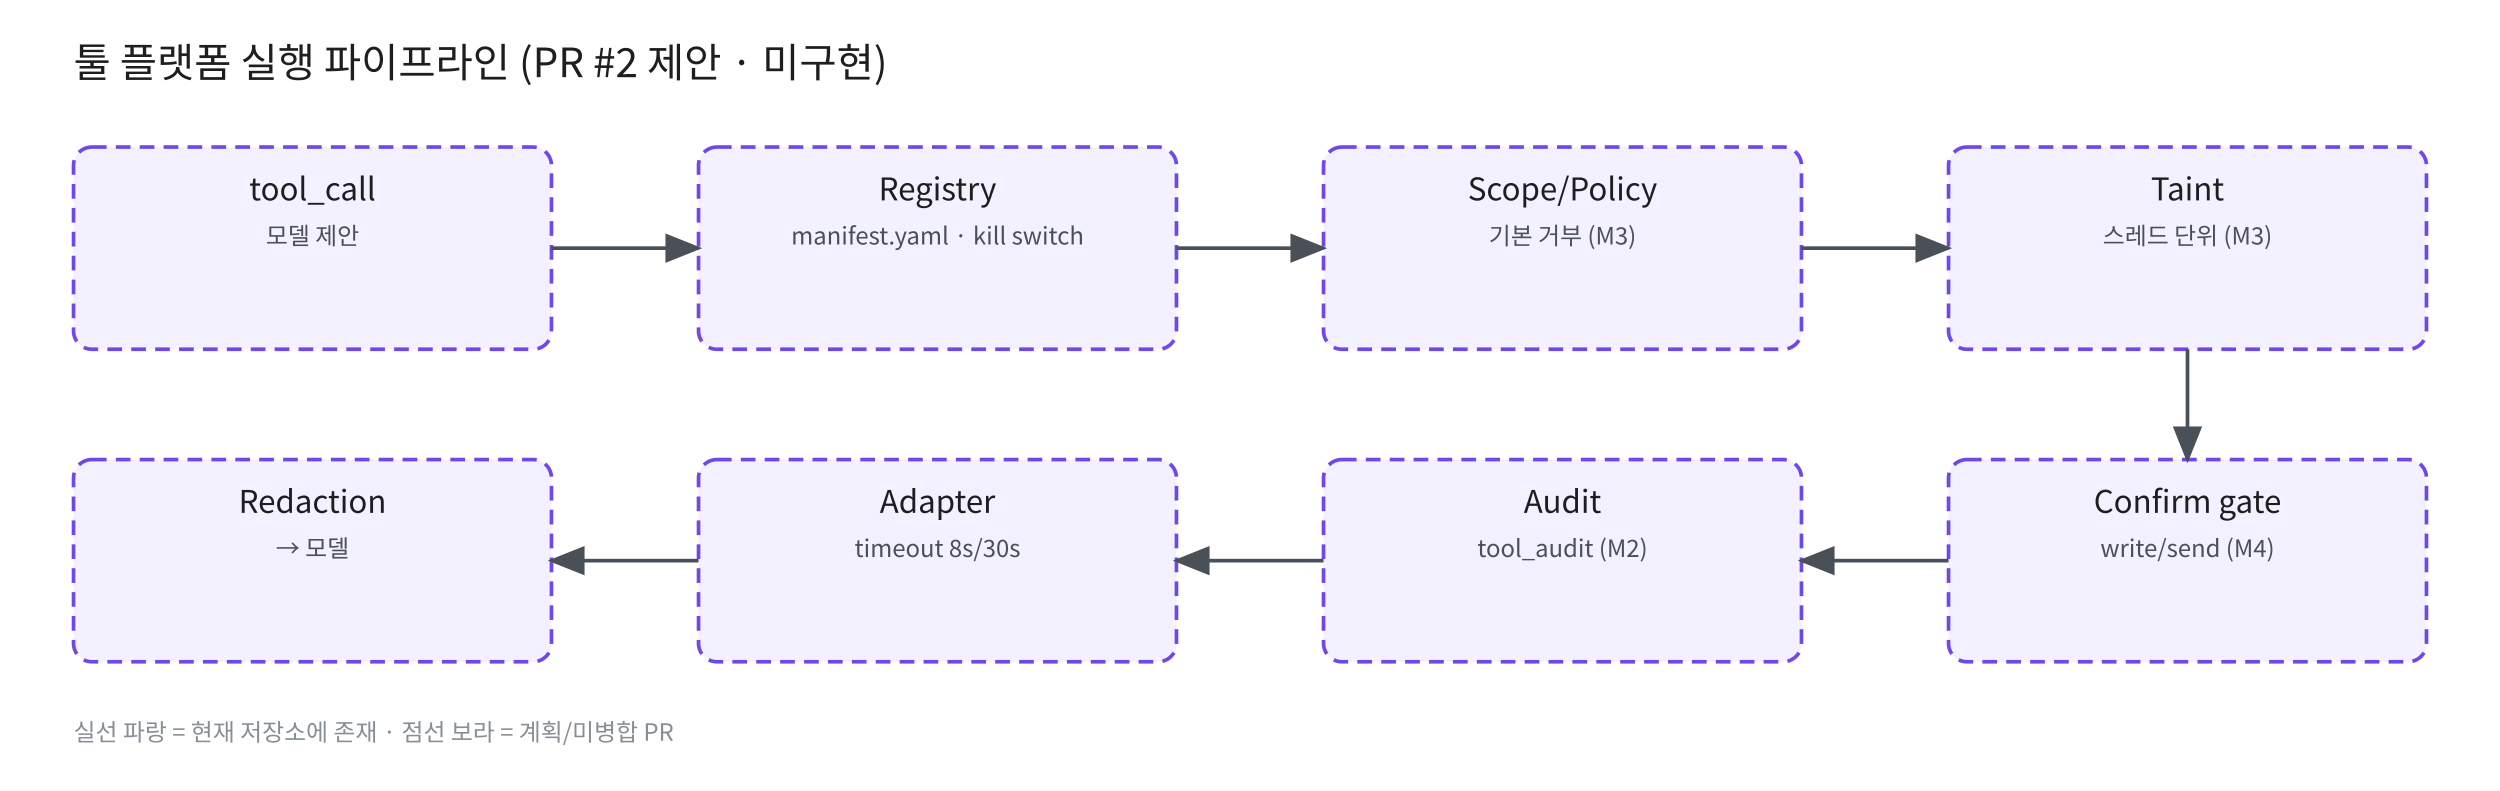
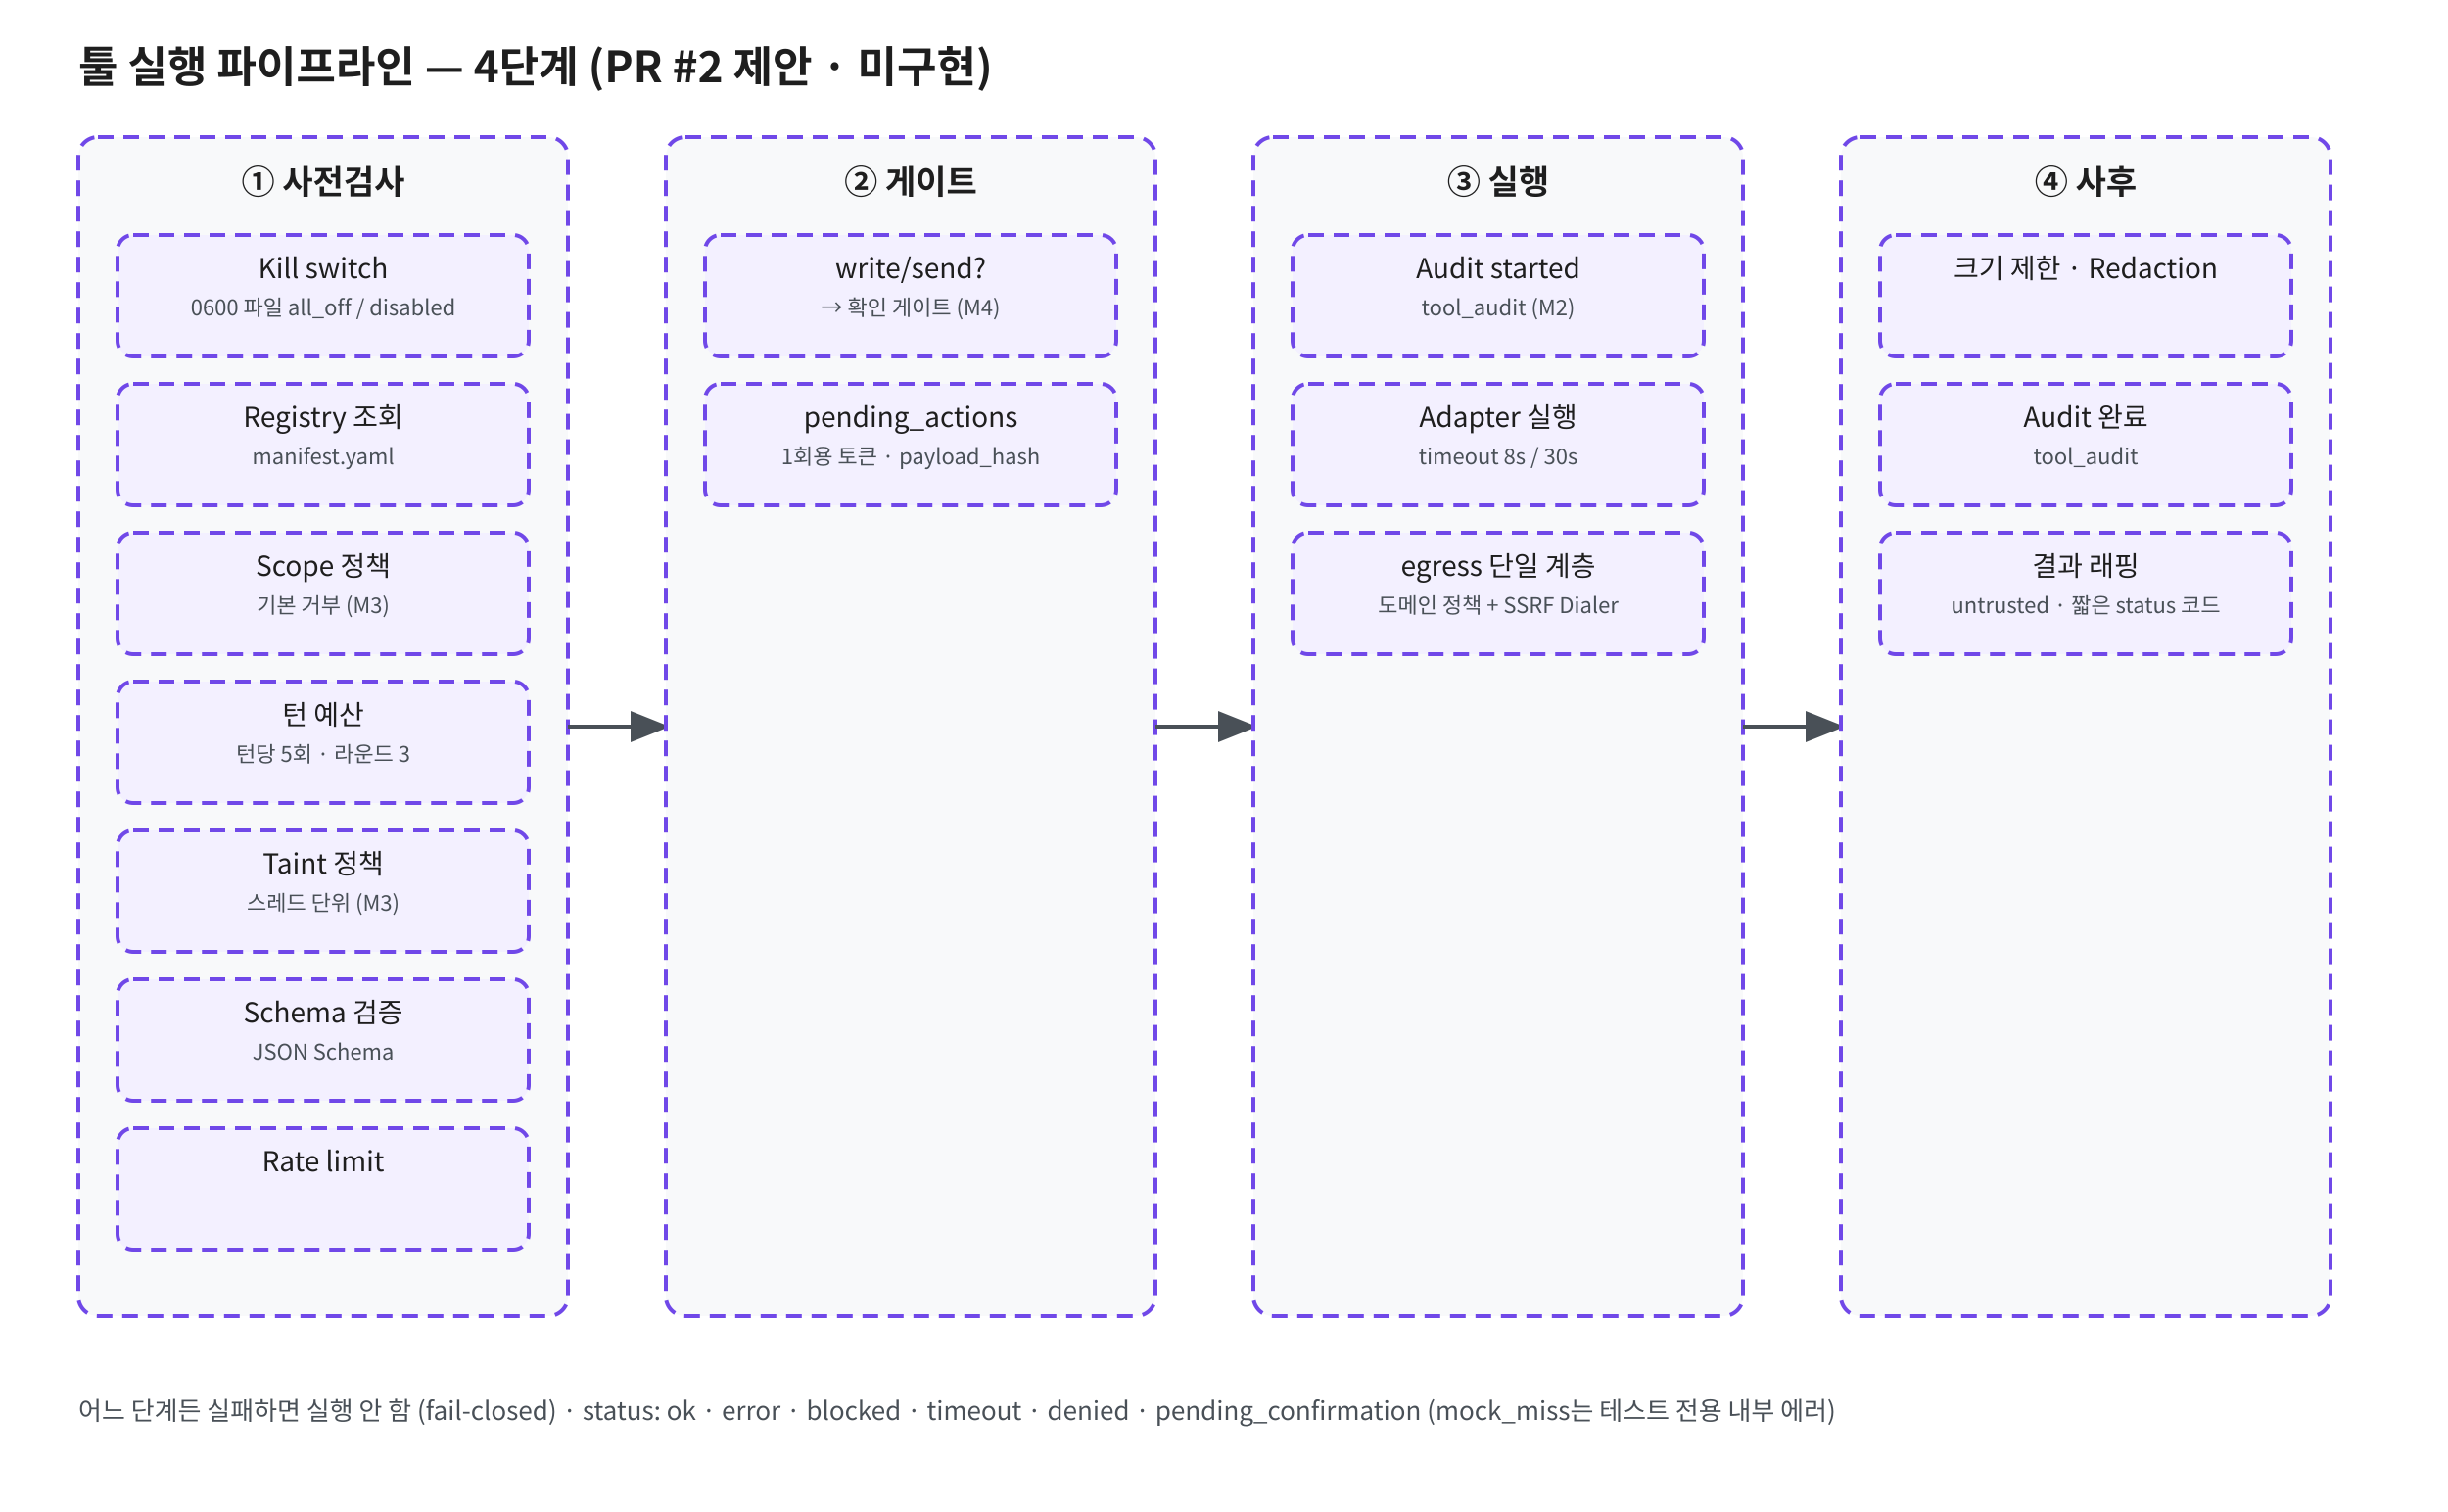
- <svg xmlns="http://www.w3.org/2000/svg" width="1360" height="430" viewBox="0 0 1360 430">
+ <svg xmlns="http://www.w3.org/2000/svg" width="1250" height="772" viewBox="0 0 1250 772">
  <defs>
    <marker id="a" markerWidth="10" markerHeight="8" refX="9" refY="4" orient="auto">
      <path d="M0,0 L10,4 L0,8 z" fill="#495057" />
    </marker>
  </defs>
  <rect width="100%" height="100%" fill="#fff" />
-   <text x="40" y="42.0" font-size="22" fill="#1e1e1e" text-anchor="start" font-family="Noto Sans CJK KR, sans-serif">툴 플랫폼 실행 파이프라인 (PR #2 제안 · 미구현)</text>
-   <rect x="40" y="80" width="260" height="110" rx="10" fill="#f3f0ff" stroke="#7048e8" stroke-width="2" stroke-dasharray="8 5" />
-   <text x="170.0" y="109.0" font-size="17" fill="#1e1e1e" text-anchor="middle" font-family="Noto Sans CJK KR, sans-serif">tool_call</text>
-   <text x="170.0" y="133.0" font-size="13" fill="#495057" text-anchor="middle" font-family="Noto Sans CJK KR, sans-serif">모델 제안</text>
-   <rect x="380" y="80" width="260" height="110" rx="10" fill="#f3f0ff" stroke="#7048e8" stroke-width="2" stroke-dasharray="8 5" />
-   <text x="510.0" y="109.0" font-size="17" fill="#1e1e1e" text-anchor="middle" font-family="Noto Sans CJK KR, sans-serif">Registry</text>
-   <text x="510.0" y="133.0" font-size="13" fill="#495057" text-anchor="middle" font-family="Noto Sans CJK KR, sans-serif">manifest.yaml · kill switch</text>
-   <rect x="720" y="80" width="260" height="110" rx="10" fill="#f3f0ff" stroke="#7048e8" stroke-width="2" stroke-dasharray="8 5" />
-   <text x="850.0" y="109.0" font-size="17" fill="#1e1e1e" text-anchor="middle" font-family="Noto Sans CJK KR, sans-serif">Scope/Policy</text>
-   <text x="850.0" y="133.0" font-size="13" fill="#495057" text-anchor="middle" font-family="Noto Sans CJK KR, sans-serif">기본 거부 (M3)</text>
-   <rect x="1060" y="80" width="260" height="110" rx="10" fill="#f3f0ff" stroke="#7048e8" stroke-width="2" stroke-dasharray="8 5" />
-   <text x="1190.0" y="109.0" font-size="17" fill="#1e1e1e" text-anchor="middle" font-family="Noto Sans CJK KR, sans-serif">Taint</text>
-   <text x="1190.0" y="133.0" font-size="13" fill="#495057" text-anchor="middle" font-family="Noto Sans CJK KR, sans-serif">스레드 단위 (M3)</text>
-   <rect x="1060" y="250" width="260" height="110" rx="10" fill="#f3f0ff" stroke="#7048e8" stroke-width="2" stroke-dasharray="8 5" />
-   <text x="1190.0" y="279.0" font-size="17" fill="#1e1e1e" text-anchor="middle" font-family="Noto Sans CJK KR, sans-serif">Confirm gate</text>
-   <text x="1190.0" y="303.0" font-size="13" fill="#495057" text-anchor="middle" font-family="Noto Sans CJK KR, sans-serif">write/send (M4)</text>
-   <rect x="720" y="250" width="260" height="110" rx="10" fill="#f3f0ff" stroke="#7048e8" stroke-width="2" stroke-dasharray="8 5" />
-   <text x="850.0" y="279.0" font-size="17" fill="#1e1e1e" text-anchor="middle" font-family="Noto Sans CJK KR, sans-serif">Audit</text>
-   <text x="850.0" y="303.0" font-size="13" fill="#495057" text-anchor="middle" font-family="Noto Sans CJK KR, sans-serif">tool_audit (M2)</text>
-   <rect x="380" y="250" width="260" height="110" rx="10" fill="#f3f0ff" stroke="#7048e8" stroke-width="2" stroke-dasharray="8 5" />
-   <text x="510.0" y="279.0" font-size="17" fill="#1e1e1e" text-anchor="middle" font-family="Noto Sans CJK KR, sans-serif">Adapter</text>
-   <text x="510.0" y="303.0" font-size="13" fill="#495057" text-anchor="middle" font-family="Noto Sans CJK KR, sans-serif">timeout 8s/30s</text>
-   <rect x="40" y="250" width="260" height="110" rx="10" fill="#f3f0ff" stroke="#7048e8" stroke-width="2" stroke-dasharray="8 5" />
-   <text x="170.0" y="279.0" font-size="17" fill="#1e1e1e" text-anchor="middle" font-family="Noto Sans CJK KR, sans-serif">Redaction</text>
-   <text x="170.0" y="303.0" font-size="13" fill="#495057" text-anchor="middle" font-family="Noto Sans CJK KR, sans-serif">→ 모델</text>
-   <line x1="300" y1="135.0" x2="380" y2="135.0" stroke="#495057" stroke-width="2" marker-end="url(#a)" />
-   <line x1="640" y1="135.0" x2="720" y2="135.0" stroke="#495057" stroke-width="2" marker-end="url(#a)" />
-   <line x1="980" y1="135.0" x2="1060" y2="135.0" stroke="#495057" stroke-width="2" marker-end="url(#a)" />
-   <line x1="1190.0" y1="190" x2="1190.0" y2="250" stroke="#495057" stroke-width="2" marker-end="url(#a)" />
-   <line x1="1060" y1="305.0" x2="980" y2="305.0" stroke="#495057" stroke-width="2" marker-end="url(#a)" />
-   <line x1="720" y1="305.0" x2="640" y2="305.0" stroke="#495057" stroke-width="2" marker-end="url(#a)" />
-   <line x1="380" y1="305.0" x2="300" y2="305.0" stroke="#495057" stroke-width="2" marker-end="url(#a)" />
-   <text x="40" y="403.0" font-size="13" fill="#868e96" text-anchor="start" font-family="Noto Sans CJK KR, sans-serif">실선 파랑 = 현재 저장소에 존재 · 점선 보라 = 계획/미병합 PR</text>
+   <text x="40" y="42.0" font-size="22" fill="#1e1e1e" font-weight="700" text-anchor="start" font-family="Noto Sans CJK KR, sans-serif">툴 실행 파이프라인 — 4단계 (PR #2 제안 · 미구현)</text>
+   <rect x="40" y="70" width="250" height="602" rx="10" fill="#f8f9fa" stroke="#7048e8" stroke-width="2" stroke-dasharray="8 5" />
+   <text x="165.0" y="99.0" font-size="17" fill="#1e1e1e" font-weight="700" text-anchor="middle" font-family="Noto Sans CJK KR, sans-serif">① 사전검사</text>
+   <rect x="60.0" y="120" width="210" height="62" rx="8" fill="#f3f0ff" stroke="#7048e8" stroke-width="2" stroke-dasharray="8 5" />
+   <text x="165.0" y="142.0" font-size="14" fill="#1e1e1e" font-weight="400" text-anchor="middle" font-family="Noto Sans CJK KR, sans-serif">Kill switch</text>
+   <text x="165.0" y="161.0" font-size="11" fill="#495057" font-weight="400" text-anchor="middle" font-family="Noto Sans CJK KR, sans-serif">0600 파일 all_off / disabled</text>
+   <rect x="60.0" y="196" width="210" height="62" rx="8" fill="#f3f0ff" stroke="#7048e8" stroke-width="2" stroke-dasharray="8 5" />
+   <text x="165.0" y="218.0" font-size="14" fill="#1e1e1e" font-weight="400" text-anchor="middle" font-family="Noto Sans CJK KR, sans-serif">Registry 조회</text>
+   <text x="165.0" y="237.0" font-size="11" fill="#495057" font-weight="400" text-anchor="middle" font-family="Noto Sans CJK KR, sans-serif">manifest.yaml</text>
+   <rect x="60.0" y="272" width="210" height="62" rx="8" fill="#f3f0ff" stroke="#7048e8" stroke-width="2" stroke-dasharray="8 5" />
+   <text x="165.0" y="294.0" font-size="14" fill="#1e1e1e" font-weight="400" text-anchor="middle" font-family="Noto Sans CJK KR, sans-serif">Scope 정책</text>
+   <text x="165.0" y="313.0" font-size="11" fill="#495057" font-weight="400" text-anchor="middle" font-family="Noto Sans CJK KR, sans-serif">기본 거부 (M3)</text>
+   <rect x="60.0" y="348" width="210" height="62" rx="8" fill="#f3f0ff" stroke="#7048e8" stroke-width="2" stroke-dasharray="8 5" />
+   <text x="165.0" y="370.0" font-size="14" fill="#1e1e1e" font-weight="400" text-anchor="middle" font-family="Noto Sans CJK KR, sans-serif">턴 예산</text>
+   <text x="165.0" y="389.0" font-size="11" fill="#495057" font-weight="400" text-anchor="middle" font-family="Noto Sans CJK KR, sans-serif">턴당 5회 · 라운드 3</text>
+   <rect x="60.0" y="424" width="210" height="62" rx="8" fill="#f3f0ff" stroke="#7048e8" stroke-width="2" stroke-dasharray="8 5" />
+   <text x="165.0" y="446.0" font-size="14" fill="#1e1e1e" font-weight="400" text-anchor="middle" font-family="Noto Sans CJK KR, sans-serif">Taint 정책</text>
+   <text x="165.0" y="465.0" font-size="11" fill="#495057" font-weight="400" text-anchor="middle" font-family="Noto Sans CJK KR, sans-serif">스레드 단위 (M3)</text>
+   <rect x="60.0" y="500" width="210" height="62" rx="8" fill="#f3f0ff" stroke="#7048e8" stroke-width="2" stroke-dasharray="8 5" />
+   <text x="165.0" y="522.0" font-size="14" fill="#1e1e1e" font-weight="400" text-anchor="middle" font-family="Noto Sans CJK KR, sans-serif">Schema 검증</text>
+   <text x="165.0" y="541.0" font-size="11" fill="#495057" font-weight="400" text-anchor="middle" font-family="Noto Sans CJK KR, sans-serif">JSON Schema</text>
+   <rect x="60.0" y="576" width="210" height="62" rx="8" fill="#f3f0ff" stroke="#7048e8" stroke-width="2" stroke-dasharray="8 5" />
+   <text x="165.0" y="598.0" font-size="14" fill="#1e1e1e" font-weight="400" text-anchor="middle" font-family="Noto Sans CJK KR, sans-serif">Rate limit</text>
+   <line x1="290" y1="371.0" x2="340" y2="371.0" stroke="#495057" stroke-width="2" marker-end="url(#a)" />
+   <rect x="340" y="70" width="250" height="602" rx="10" fill="#f8f9fa" stroke="#7048e8" stroke-width="2" stroke-dasharray="8 5" />
+   <text x="465.0" y="99.0" font-size="17" fill="#1e1e1e" font-weight="700" text-anchor="middle" font-family="Noto Sans CJK KR, sans-serif">② 게이트</text>
+   <rect x="360.0" y="120" width="210" height="62" rx="8" fill="#f3f0ff" stroke="#7048e8" stroke-width="2" stroke-dasharray="8 5" />
+   <text x="465.0" y="142.0" font-size="14" fill="#1e1e1e" font-weight="400" text-anchor="middle" font-family="Noto Sans CJK KR, sans-serif">write/send?</text>
+   <text x="465.0" y="161.0" font-size="11" fill="#495057" font-weight="400" text-anchor="middle" font-family="Noto Sans CJK KR, sans-serif">→ 확인 게이트 (M4)</text>
+   <rect x="360.0" y="196" width="210" height="62" rx="8" fill="#f3f0ff" stroke="#7048e8" stroke-width="2" stroke-dasharray="8 5" />
+   <text x="465.0" y="218.0" font-size="14" fill="#1e1e1e" font-weight="400" text-anchor="middle" font-family="Noto Sans CJK KR, sans-serif">pending_actions</text>
+   <text x="465.0" y="237.0" font-size="11" fill="#495057" font-weight="400" text-anchor="middle" font-family="Noto Sans CJK KR, sans-serif">1회용 토큰 · payload_hash</text>
+   <line x1="590" y1="371.0" x2="640" y2="371.0" stroke="#495057" stroke-width="2" marker-end="url(#a)" />
+   <rect x="640" y="70" width="250" height="602" rx="10" fill="#f8f9fa" stroke="#7048e8" stroke-width="2" stroke-dasharray="8 5" />
+   <text x="765.0" y="99.0" font-size="17" fill="#1e1e1e" font-weight="700" text-anchor="middle" font-family="Noto Sans CJK KR, sans-serif">③ 실행</text>
+   <rect x="660.0" y="120" width="210" height="62" rx="8" fill="#f3f0ff" stroke="#7048e8" stroke-width="2" stroke-dasharray="8 5" />
+   <text x="765.0" y="142.0" font-size="14" fill="#1e1e1e" font-weight="400" text-anchor="middle" font-family="Noto Sans CJK KR, sans-serif">Audit started</text>
+   <text x="765.0" y="161.0" font-size="11" fill="#495057" font-weight="400" text-anchor="middle" font-family="Noto Sans CJK KR, sans-serif">tool_audit (M2)</text>
+   <rect x="660.0" y="196" width="210" height="62" rx="8" fill="#f3f0ff" stroke="#7048e8" stroke-width="2" stroke-dasharray="8 5" />
+   <text x="765.0" y="218.0" font-size="14" fill="#1e1e1e" font-weight="400" text-anchor="middle" font-family="Noto Sans CJK KR, sans-serif">Adapter 실행</text>
+   <text x="765.0" y="237.0" font-size="11" fill="#495057" font-weight="400" text-anchor="middle" font-family="Noto Sans CJK KR, sans-serif">timeout 8s / 30s</text>
+   <rect x="660.0" y="272" width="210" height="62" rx="8" fill="#f3f0ff" stroke="#7048e8" stroke-width="2" stroke-dasharray="8 5" />
+   <text x="765.0" y="294.0" font-size="14" fill="#1e1e1e" font-weight="400" text-anchor="middle" font-family="Noto Sans CJK KR, sans-serif">egress 단일 계층</text>
+   <text x="765.0" y="313.0" font-size="11" fill="#495057" font-weight="400" text-anchor="middle" font-family="Noto Sans CJK KR, sans-serif">도메인 정책 + SSRF Dialer</text>
+   <line x1="890" y1="371.0" x2="940" y2="371.0" stroke="#495057" stroke-width="2" marker-end="url(#a)" />
+   <rect x="940" y="70" width="250" height="602" rx="10" fill="#f8f9fa" stroke="#7048e8" stroke-width="2" stroke-dasharray="8 5" />
+   <text x="1065.0" y="99.0" font-size="17" fill="#1e1e1e" font-weight="700" text-anchor="middle" font-family="Noto Sans CJK KR, sans-serif">④ 사후</text>
+   <rect x="960.0" y="120" width="210" height="62" rx="8" fill="#f3f0ff" stroke="#7048e8" stroke-width="2" stroke-dasharray="8 5" />
+   <text x="1065.0" y="142.0" font-size="14" fill="#1e1e1e" font-weight="400" text-anchor="middle" font-family="Noto Sans CJK KR, sans-serif">크기 제한 · Redaction</text>
+   <rect x="960.0" y="196" width="210" height="62" rx="8" fill="#f3f0ff" stroke="#7048e8" stroke-width="2" stroke-dasharray="8 5" />
+   <text x="1065.0" y="218.0" font-size="14" fill="#1e1e1e" font-weight="400" text-anchor="middle" font-family="Noto Sans CJK KR, sans-serif">Audit 완료</text>
+   <text x="1065.0" y="237.0" font-size="11" fill="#495057" font-weight="400" text-anchor="middle" font-family="Noto Sans CJK KR, sans-serif">tool_audit</text>
+   <rect x="960.0" y="272" width="210" height="62" rx="8" fill="#f3f0ff" stroke="#7048e8" stroke-width="2" stroke-dasharray="8 5" />
+   <text x="1065.0" y="294.0" font-size="14" fill="#1e1e1e" font-weight="400" text-anchor="middle" font-family="Noto Sans CJK KR, sans-serif">결과 래핑</text>
+   <text x="1065.0" y="313.0" font-size="11" fill="#495057" font-weight="400" text-anchor="middle" font-family="Noto Sans CJK KR, sans-serif">untrusted · 짧은 status 코드</text>
+   <text x="40" y="725.0" font-size="13" fill="#495057" font-weight="400" text-anchor="start" font-family="Noto Sans CJK KR, sans-serif">어느 단계든 실패하면 실행 안 함 (fail-closed) · status: ok · error · blocked · timeout · denied · pending_confirmation (mock_miss는 테스트 전용 내부 에러)</text>
</svg>
